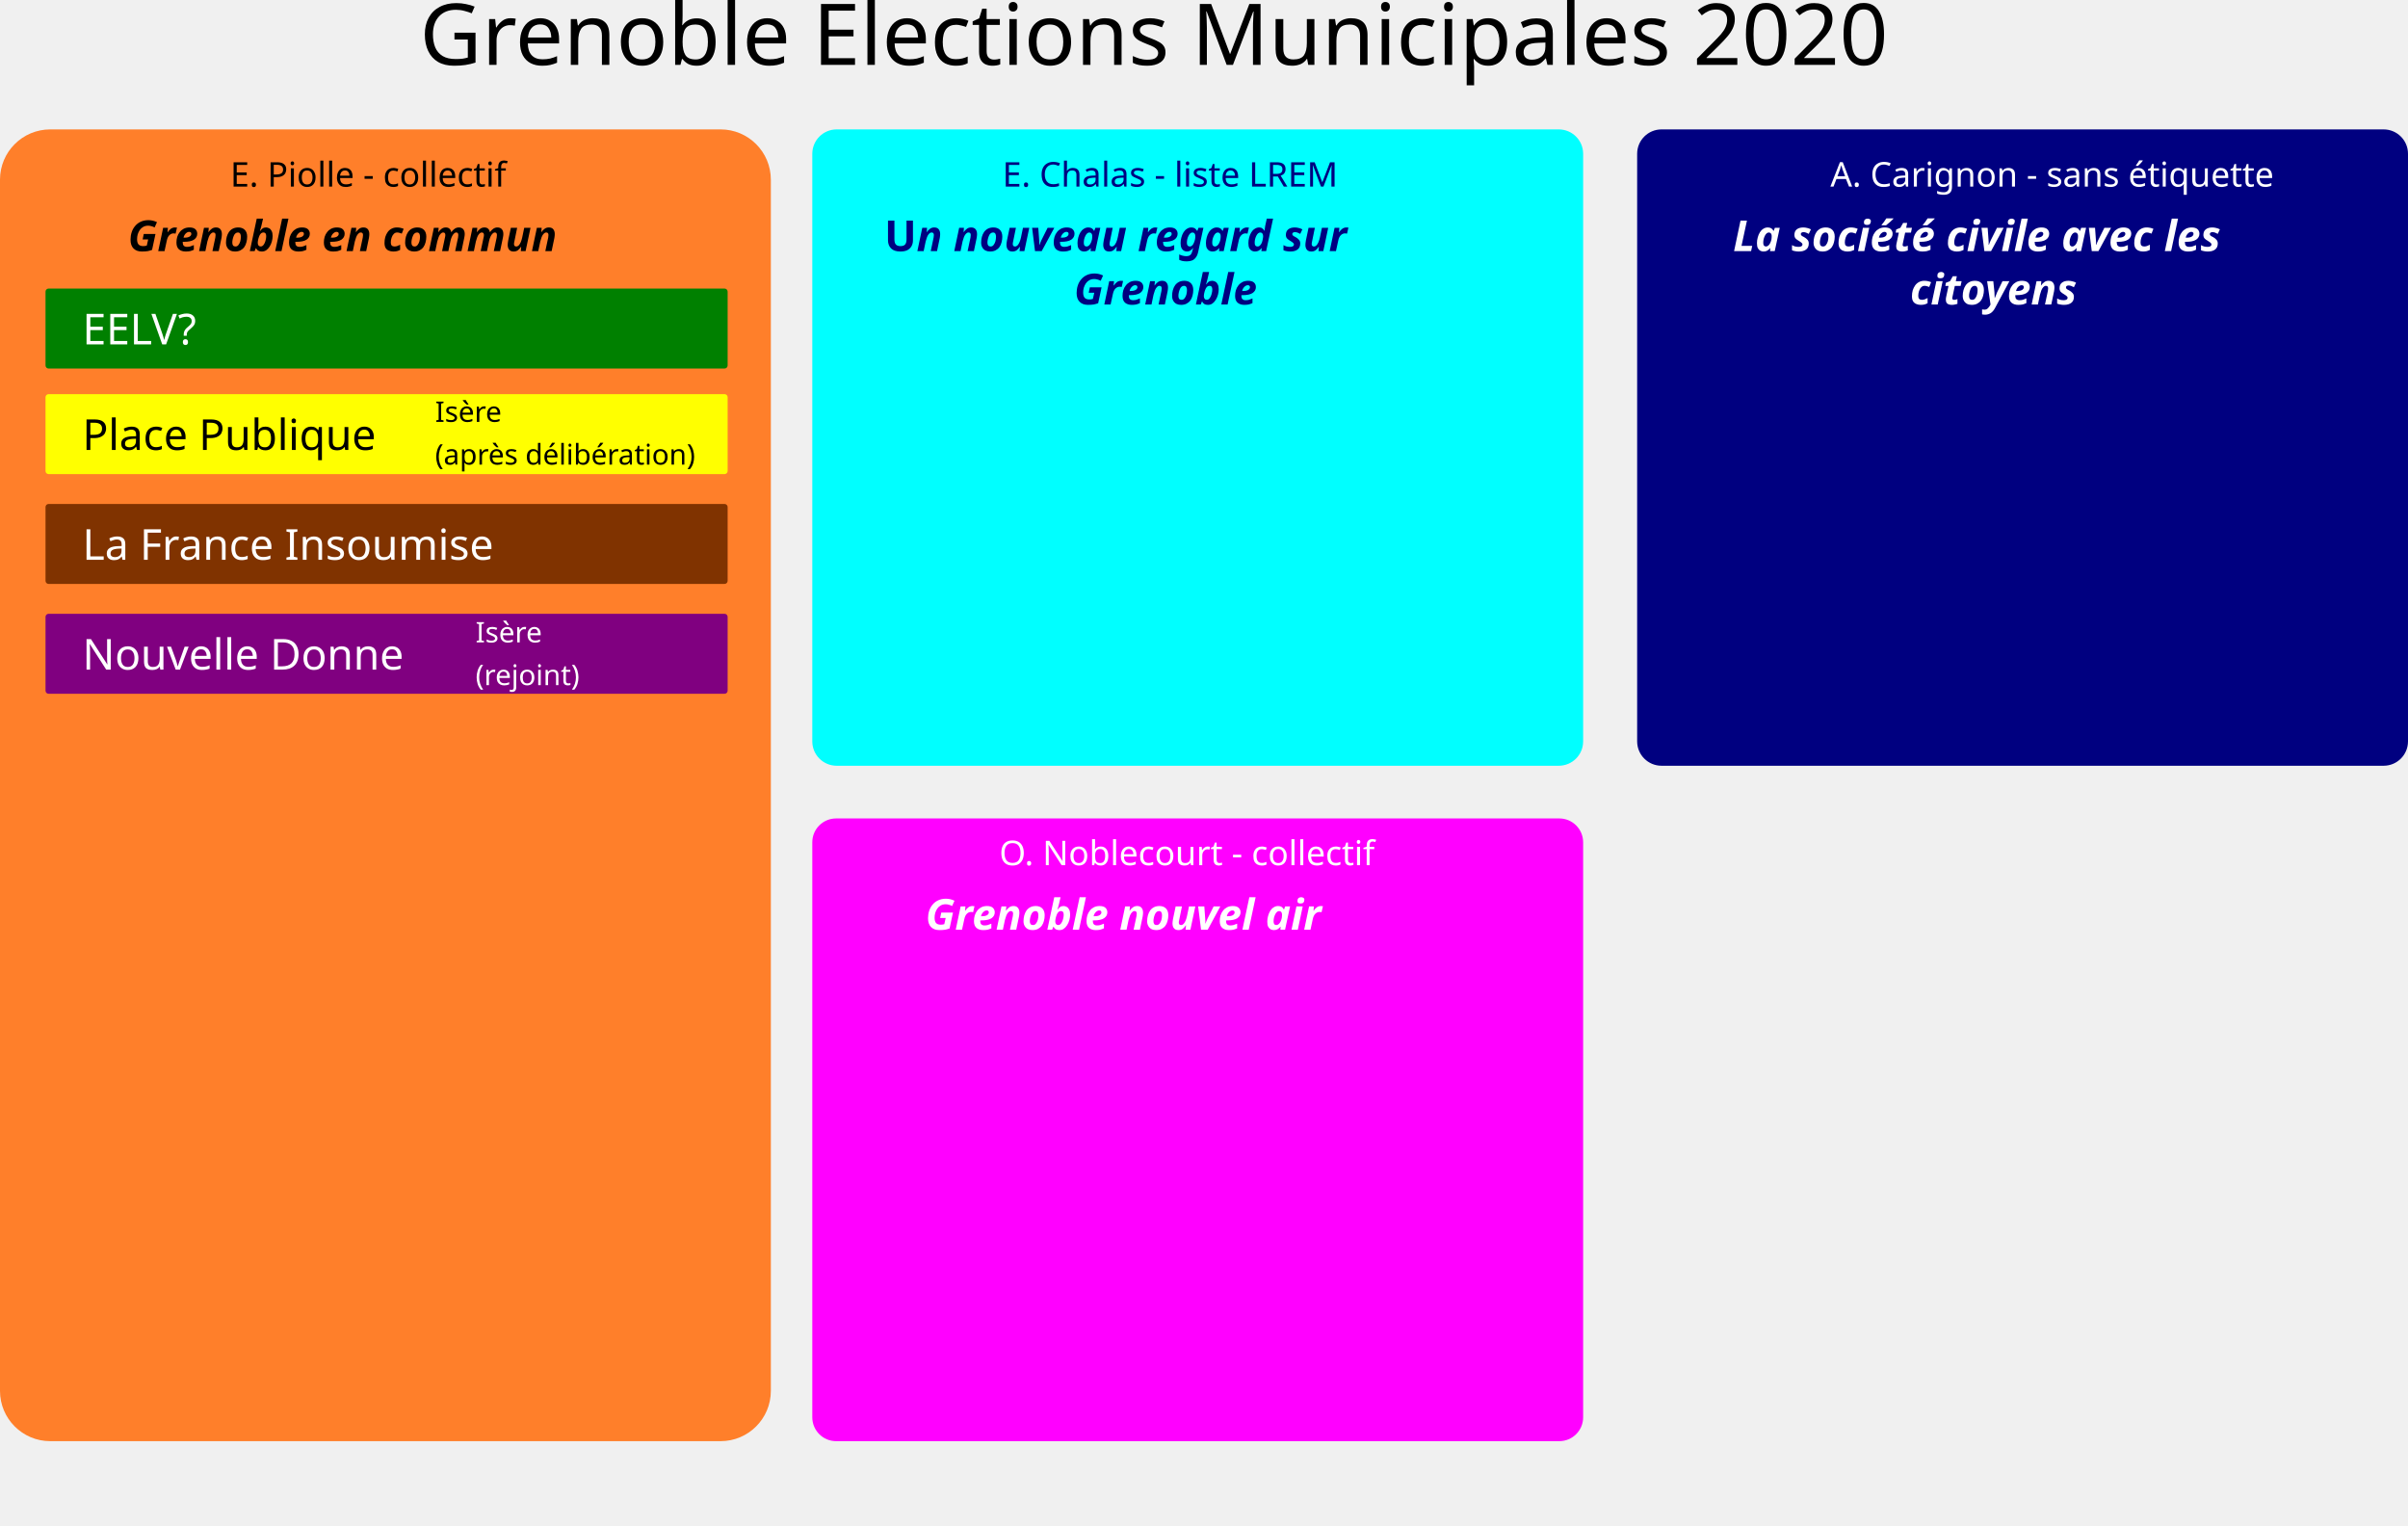
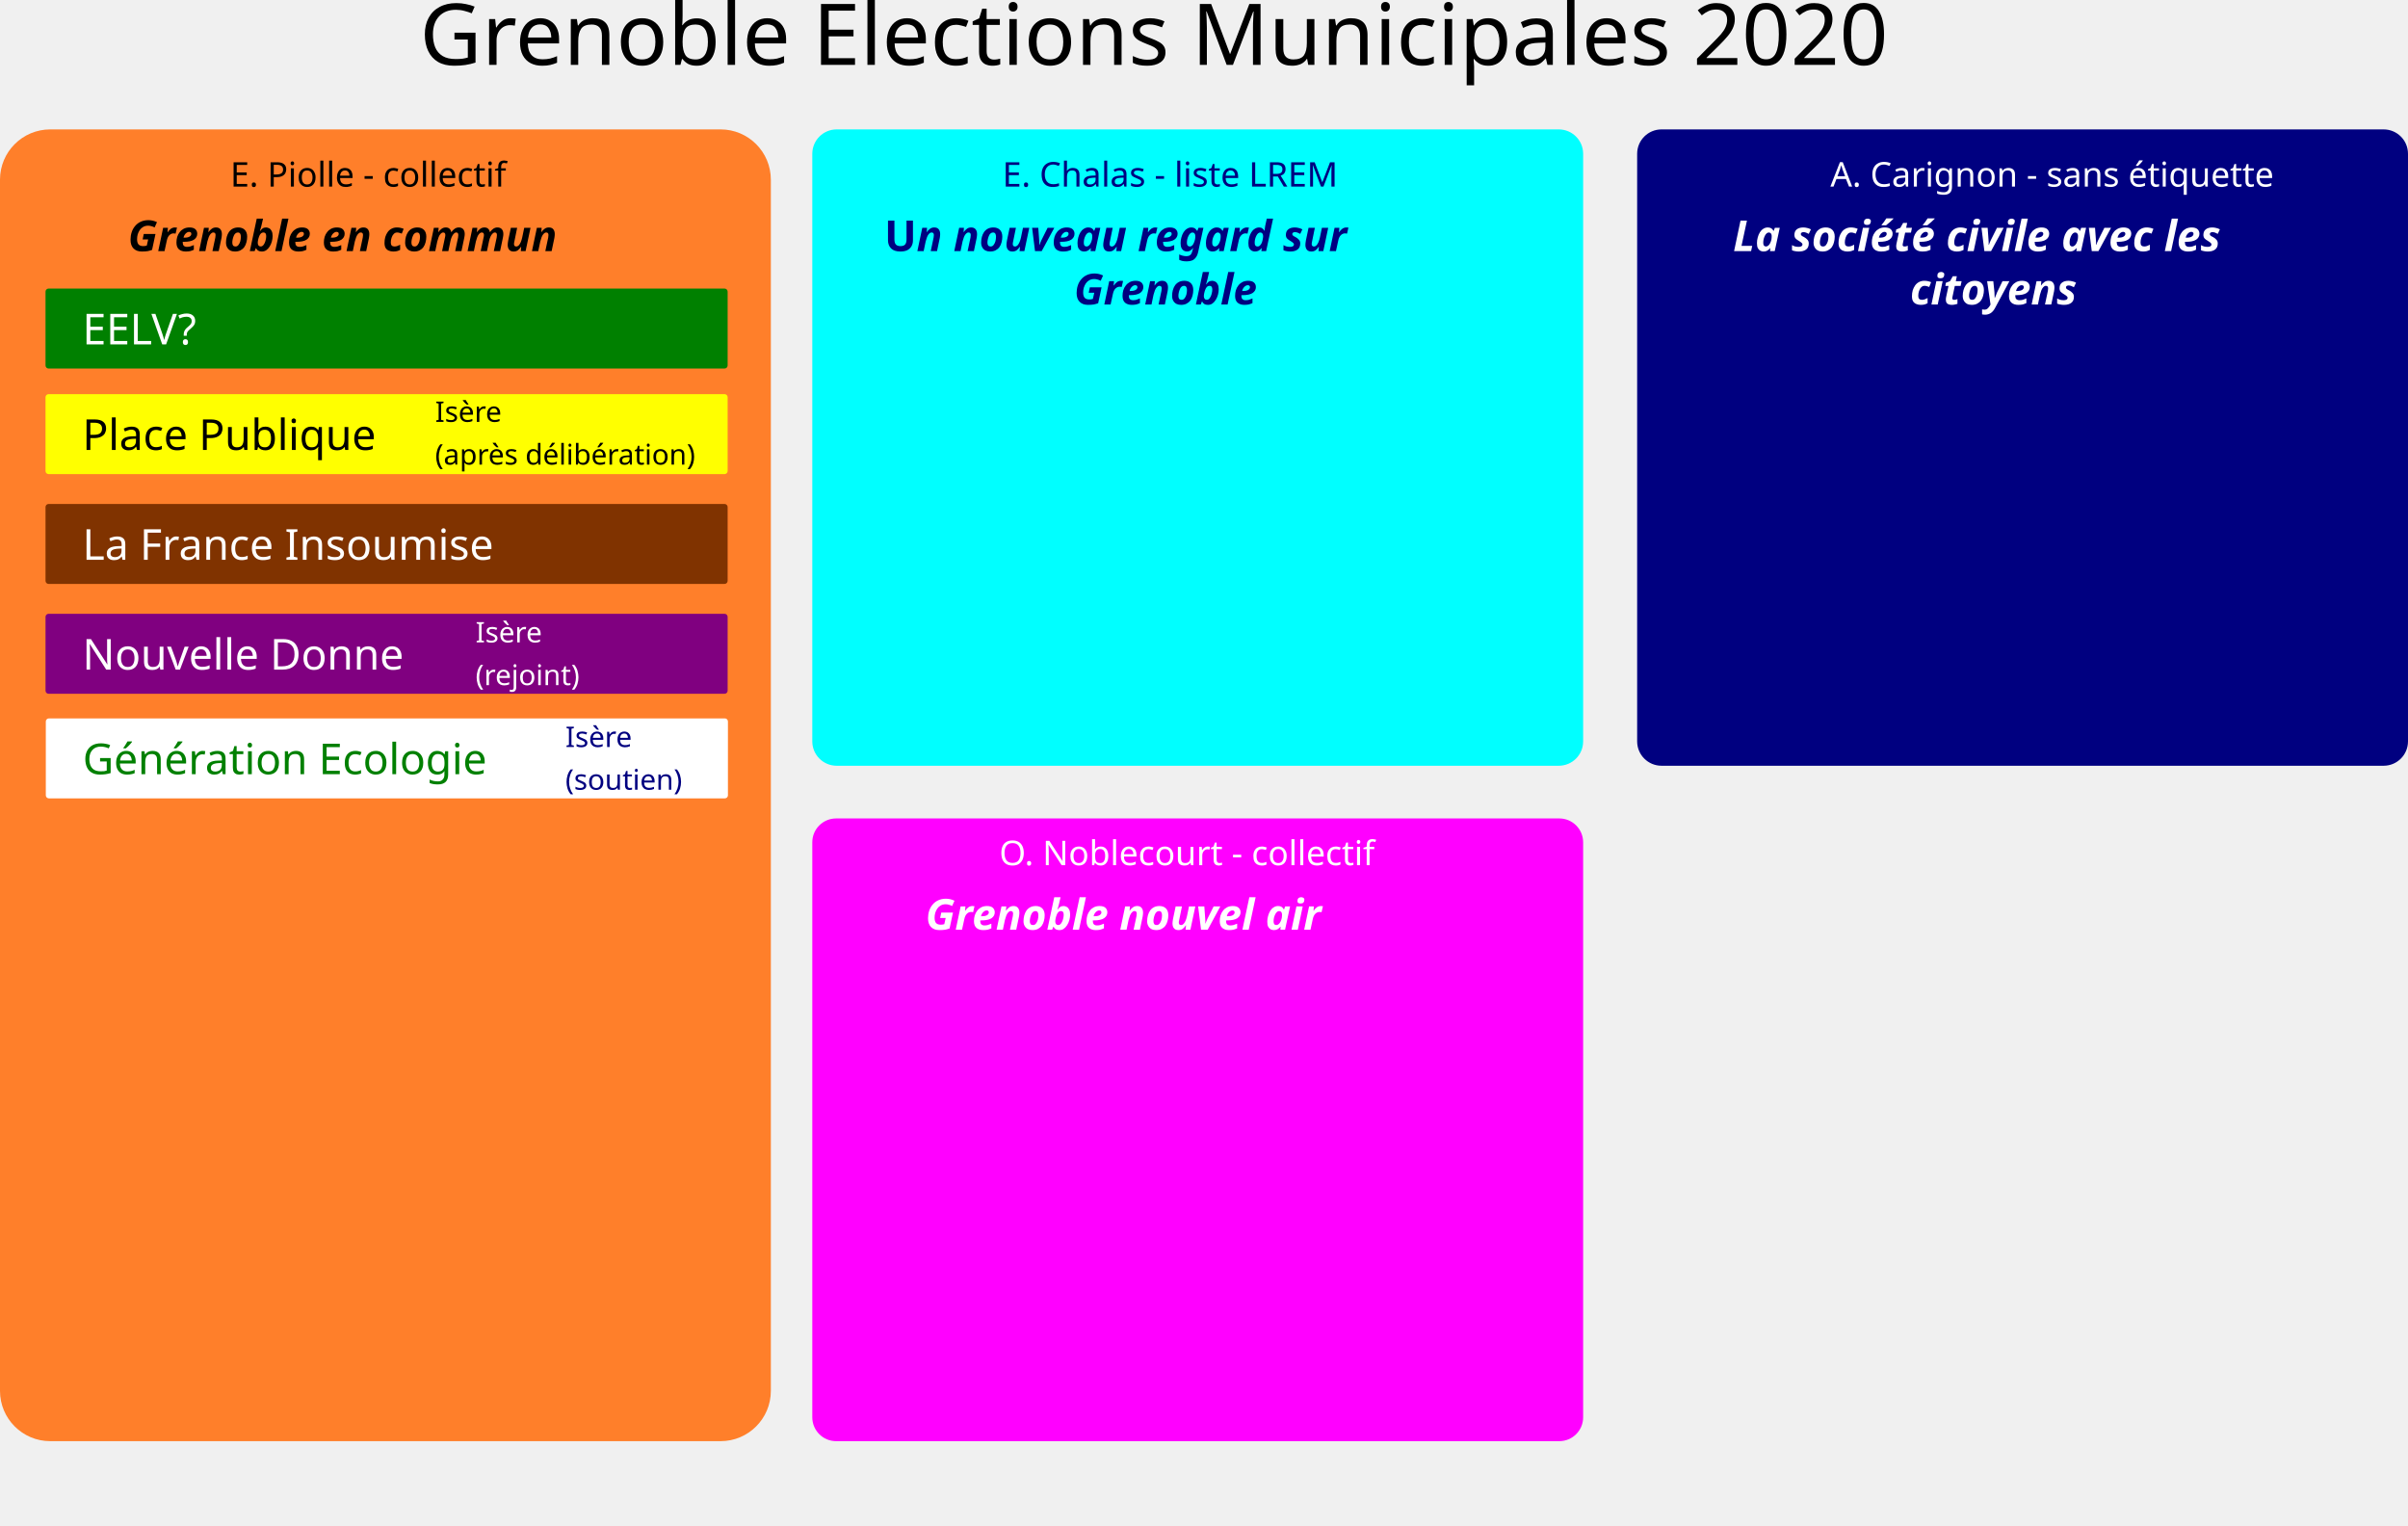
<svg xmlns="http://www.w3.org/2000/svg" width="298.614mm" height="189.162mm" viewBox="0 0 298.614 189.162" version="1.1" id="svg8">
  <defs id="defs2" />
  <g transform="translate(-7.399369,-12.99849)" id="layer1">
    <text xml:space="preserve" style="font-style:normal;font-weight:normal;font-size:10.583px;line-height:1.25;font-family:sans-serif;fill:#000000;fill-opacity:1;stroke:none;stroke-width:0.265" x="59.446" y="21.039" id="text12">
      <tspan id="tspan10" x="59.446" y="21.039" style="stroke-width:0.265">Grenoble Elections Municipales 2020</tspan>
    </text>
    <rect style="fill:#ff7f2a;fill-rule:evenodd;stroke-width:0.256" id="rect14" width="95.592" height="162.638" x="7.399" y="29.043" ry="6.231" />
    <text xml:space="preserve" style="font-style:normal;font-weight:normal;font-size:5.292px;line-height:1.25;font-family:sans-serif;fill:#000000;fill-opacity:1;stroke:none;stroke-width:0.265" x="23.273" y="44.137" id="text18">
      <tspan id="tspan16" x="23.273" y="44.137" style="font-style:italic;font-variant:normal;font-weight:bold;font-stretch:normal;font-family:sans-serif;-inkscape-font-specification:'sans-serif Bold Italic';stroke-width:0.265">Grenoble en commun</tspan>
    </text>
    <text xml:space="preserve" style="font-style:normal;font-weight:normal;font-size:4.233px;line-height:1.25;font-family:sans-serif;fill:#000000;fill-opacity:1;stroke:none;stroke-width:0.265" x="35.961" y="36.133" id="text22">
      <tspan id="tspan20" x="35.961" y="36.133" style="stroke-width:0.265">E. Piolle - collectif</tspan>
    </text>
    <rect ry="3.022" y="29.043" x="108.131" height="78.897" width="95.592" id="rect14-2" style="fill:#00ffff;fill-rule:evenodd;stroke-width:0.179" />
    <text id="text18-9" y="44.137" x="155.378" style="font-style:normal;font-weight:normal;font-size:5.292px;line-height:1.25;font-family:sans-serif;text-align:center;text-anchor:middle;fill:#000080;fill-opacity:1;stroke:none;stroke-width:0.265;" xml:space="preserve">
      <tspan style="font-style:normal;font-variant:normal;font-weight:bold;font-stretch:normal;font-family:sans-serif;-inkscape-font-specification:'sans-serif Bold';text-align:center;text-anchor:middle;fill:#000080;stroke-width:0.265;" y="44.137" x="155.378" id="tspan16-8">U<tspan style="font-style:italic;font-variant:normal;font-weight:bold;font-stretch:normal;font-family:sans-serif;-inkscape-font-specification:'sans-serif Bold Italic';fill:#000080;" id="tspan53">n nouveau regard sur</tspan>
      </tspan>
      <tspan style="font-style:italic;font-variant:normal;font-weight:bold;font-stretch:normal;font-family:sans-serif;-inkscape-font-specification:'sans-serif Bold Italic';text-align:center;text-anchor:middle;fill:#000080;stroke-width:0.265;" y="50.751" x="155.378" id="tspan51">Grenoble</tspan>
    </text>
    <text id="text22-2" y="36.133" x="131.714" style="font-style:normal;font-weight:normal;font-size:4.233px;line-height:1.25;font-family:sans-serif;fill:#000080;fill-opacity:1;stroke:none;stroke-width:0.265;" xml:space="preserve">
      <tspan style="fill:#000080;stroke-width:0.265;" y="36.133" x="131.714" id="tspan20-0">E. Chalas - liste LREM</tspan>
    </text>
    <rect style="fill:#000080;fill-rule:evenodd;stroke-width:0.179" id="rect14-2-5" width="95.592" height="78.897" x="210.421" y="29.043" ry="3.022" />
    <text xml:space="preserve" style="font-style:normal;font-weight:normal;font-size:5.292px;line-height:1.25;font-family:sans-serif;text-align:center;text-anchor:middle;fill:#ffffff;fill-opacity:1;stroke:none;stroke-width:0.265" x="258.045" y="44.137" id="text18-9-8">
      <tspan id="tspan51-5" x="258.045" y="44.137" style="font-style:italic;font-variant:normal;font-weight:bold;font-stretch:normal;font-family:sans-serif;-inkscape-font-specification:'sans-serif Bold Italic';text-align:center;text-anchor:middle;fill:#ffffff;stroke-width:0.265">La société civile avec les </tspan>
      <tspan id="tspan93" x="258.045" y="50.751" style="font-style:italic;font-variant:normal;font-weight:bold;font-stretch:normal;font-family:sans-serif;-inkscape-font-specification:'sans-serif Bold Italic';text-align:center;text-anchor:middle;fill:#ffffff;stroke-width:0.265">citoyens</tspan>
    </text>
    <text xml:space="preserve" style="font-style:normal;font-weight:normal;font-size:4.233px;line-height:1.25;font-family:sans-serif;fill:#ffffff;fill-opacity:1;stroke:none;stroke-width:0.265" x="234.382" y="36.133" id="text22-2-1">
      <tspan id="tspan20-0-3" x="234.382" y="36.133" style="fill:#ffffff;stroke-width:0.265">A. Carignon - sans étiquette</tspan>
    </text>
    <rect style="fill:#ff00ff;fill-rule:evenodd;stroke-width:0.177" id="rect14-2-2" width="95.592" height="77.209" x="108.131" y="114.473" ry="2.958" />
    <text xml:space="preserve" style="font-style:normal;font-weight:normal;font-size:5.292px;line-height:1.25;font-family:sans-serif;text-align:center;text-anchor:middle;fill:#ffffff;fill-opacity:1;stroke:none;stroke-width:0.265" x="154.975" y="128.27" id="text18-9-1">
      <tspan id="tspan51-1" x="154.975" y="128.27" style="font-style:italic;font-variant:normal;font-weight:bold;font-stretch:normal;font-family:sans-serif;-inkscape-font-specification:'sans-serif Bold Italic';text-align:center;text-anchor:middle;fill:#ffffff;stroke-width:0.265">Grenoble nouvel air<tspan style="font-style:normal;font-variant:normal;font-weight:bold;font-stretch:normal;font-family:sans-serif;-inkscape-font-specification:'sans-serif Bold';text-align:center;text-anchor:middle;fill:#ffffff;stroke-width:0.265" id="tspan128" />
      </tspan>
    </text>
    <text xml:space="preserve" style="font-style:normal;font-weight:normal;font-size:4.233px;line-height:1.25;font-family:sans-serif;fill:#ffffff;fill-opacity:1;stroke:none;stroke-width:0.265" x="131.312" y="120.266" id="text22-2-8">
      <tspan id="tspan20-0-7" x="131.312" y="120.266" style="fill:#ffffff;stroke-width:0.265">O. Noblecourt - collectif</tspan>
    </text>
    <rect ry="0.38" y="48.777" x="13.044" height="9.914" width="84.589" id="rect14-3" style="fill:#008000;fill-rule:evenodd;stroke-width:0.06" />
    <text xml:space="preserve" style="font-style:normal;font-weight:normal;font-size:5.292px;line-height:1.25;font-family:sans-serif;fill:#000000;fill-opacity:1;stroke:none;stroke-width:0.265" x="17.616" y="55.696" id="text125">
      <tspan id="tspan123" x="17.616" y="55.696" style="fill:#ffffff;stroke-width:0.265">EELV?</tspan>
    </text>
    <rect style="fill:#ffff00;fill-rule:evenodd;stroke-width:0.06" id="rect14-3-9" width="84.589" height="9.914" x="13.044" y="61.866" ry="0.38" />
    <text id="text125-1" y="68.785" x="17.616" style="font-style:normal;font-weight:normal;font-size:5.292px;line-height:1.25;font-family:sans-serif;fill:#000000;fill-opacity:1;stroke:none;stroke-width:0.265" xml:space="preserve">
      <tspan style="fill:#000000;stroke-width:0.265" y="68.785" x="17.616" id="tspan123-7">Place Publique</tspan>
    </text>
    <text xml:space="preserve" style="font-size:4.233px;line-height:1.25;font-family:sans-serif;stroke-width:0.265" x="61.357" y="65.307" id="text150">
      <tspan id="tspan148" x="61.357" y="65.307" style="font-size:3.528px;stroke-width:0.265">Isère</tspan>
      <tspan x="61.357" y="70.598" style="font-size:3.528px;stroke-width:0.265" id="tspan152">(après délibération)</tspan>
    </text>
    <rect ry="0.38" y="75.483" x="13.044" height="9.914" width="84.589" id="rect14-3-9-0" style="fill:#803300;fill-rule:evenodd;stroke-width:0.06" />
    <text xml:space="preserve" style="font-style:normal;font-weight:normal;font-size:5.292px;line-height:1.25;font-family:sans-serif;fill:#ffffff;fill-opacity:1;stroke:none;stroke-width:0.265" x="17.616" y="82.403" id="text125-1-9">
      <tspan id="tspan123-7-5" x="17.616" y="82.403" style="fill:#ffffff;stroke-width:0.265">La France Insoumise</tspan>
    </text>
    <rect style="fill:#800080;fill-rule:evenodd;stroke-width:0.06" id="rect14-3-9-0-0" width="84.589" height="9.914" x="13.044" y="89.101" ry="0.38" />
    <text id="text125-1-9-3" y="96.02" x="17.616" style="font-style:normal;font-weight:normal;font-size:5.292px;line-height:1.25;font-family:sans-serif;fill:#ffffff;fill-opacity:1;stroke:none;stroke-width:0.265" xml:space="preserve">
      <tspan style="fill:#ffffff;stroke-width:0.265" y="96.02" x="17.616" id="tspan123-7-5-9">Nouvelle Donne</tspan>
    </text>
    <text id="text150-3" y="92.65" x="66.366" style="font-size:4.233px;line-height:1.25;font-family:sans-serif;fill:#ffffff;stroke-width:0.265" xml:space="preserve">
      <tspan style="font-size:3.528px;fill:#ffffff;stroke-width:0.265" y="92.65" x="66.366" id="tspan148-7">Isère</tspan>
      <tspan id="tspan152-8" style="font-size:3.528px;fill:#ffffff;stroke-width:0.265" y="97.942" x="66.366">(rejoint)</tspan>
    </text>
+     <rect ry="0.38" y="102.071" x="13.081" height="9.914" width="84.589" id="rect14-3-9-0-0-4" style="fill:#ffffff;fill-rule:evenodd;stroke-width:0.06" />
+     <text xml:space="preserve" style="font-style:normal;font-weight:normal;font-size:5.292px;line-height:1.25;font-family:sans-serif;fill:#008000;fill-opacity:1;stroke:none;stroke-width:0.265" x="17.653" y="108.99" id="text125-1-9-3-9">
+       <tspan id="tspan123-7-5-9-1" x="17.653" y="108.99" style="fill:#008000;stroke-width:0.265">Génération Ecologie</tspan>
+     </text>
+     <text xml:space="preserve" style="font-size:4.233px;line-height:1.25;font-family:sans-serif;fill:#000080;stroke-width:0.265" x="77.515" y="105.62" id="text150-3-7">
+       <tspan id="tspan148-7-5" x="77.515" y="105.62" style="font-size:3.528px;fill:#000080;stroke-width:0.265">Isère</tspan>
+       <tspan x="77.515" y="110.911" style="font-size:3.528px;fill:#000080;stroke-width:0.265" id="tspan152-8-5">(soutien)</tspan>
+     </text>
  </g>
</svg>
